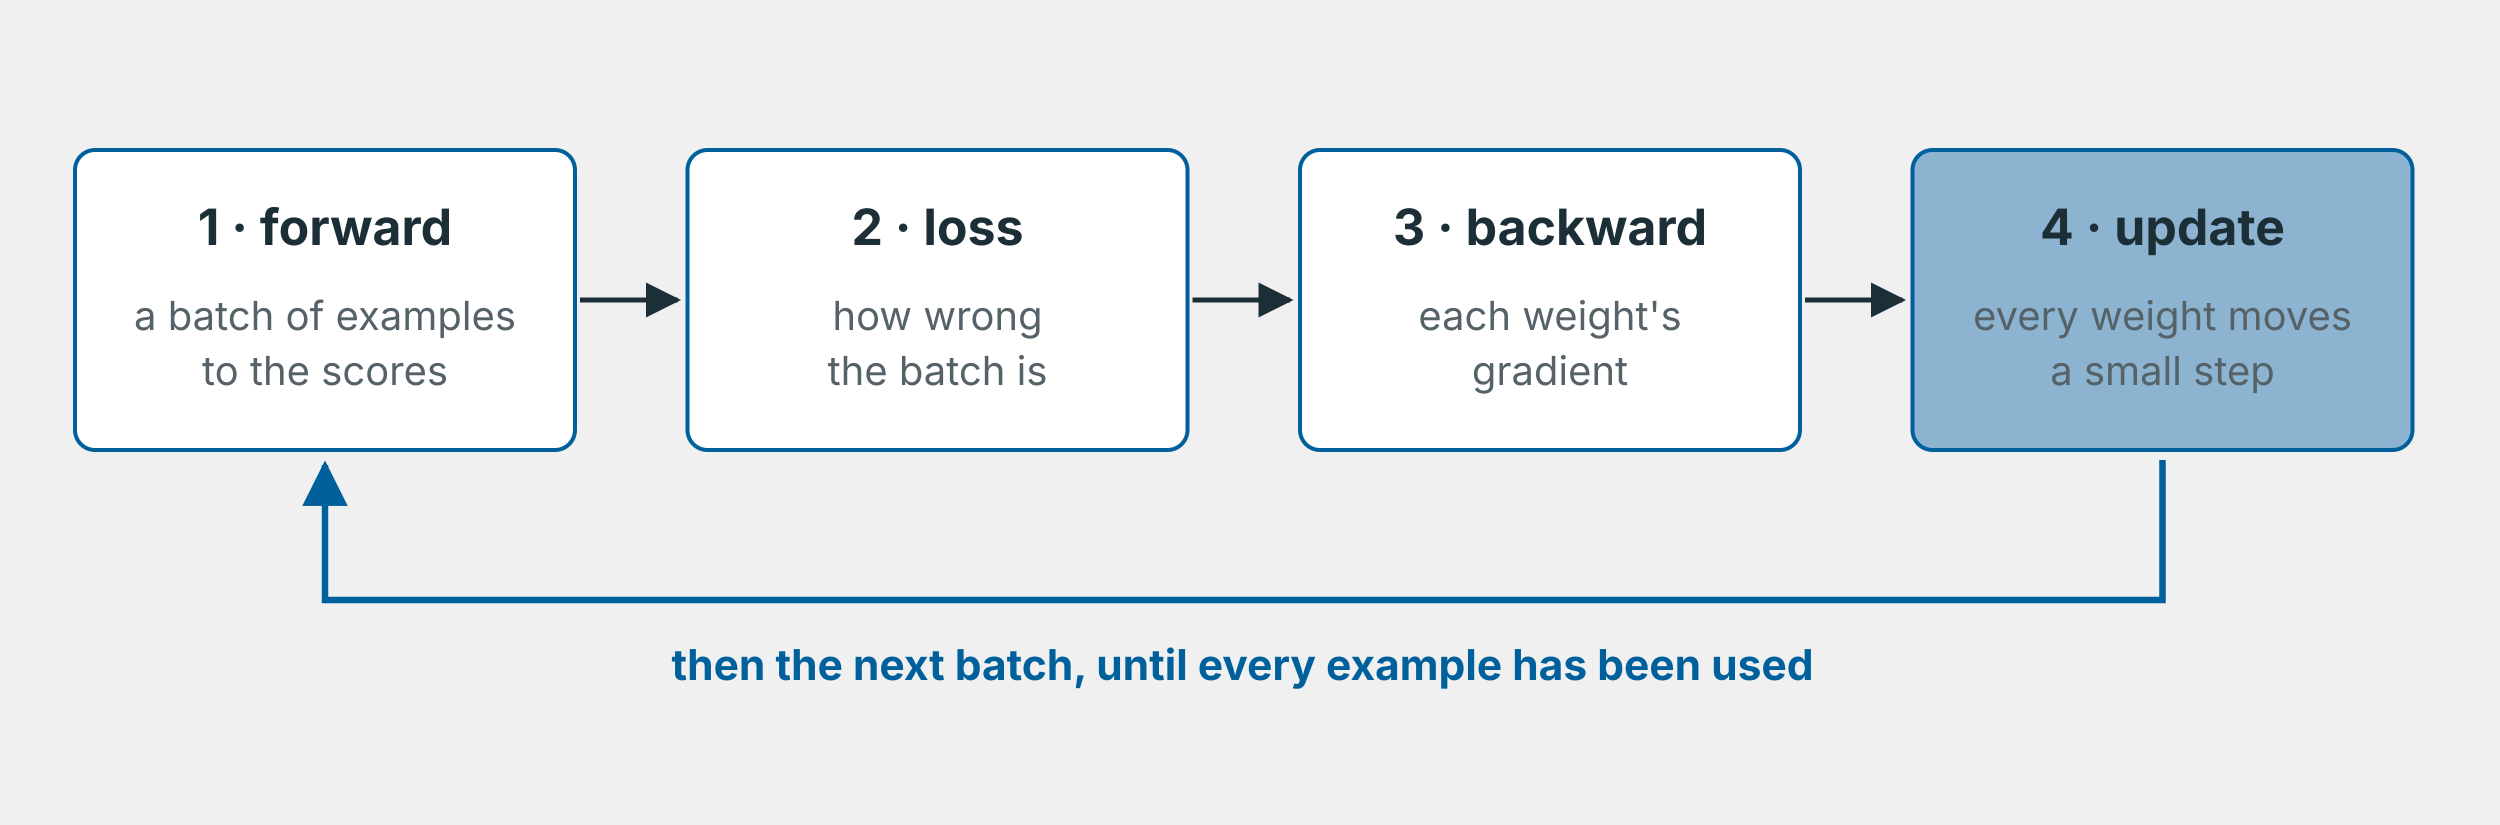
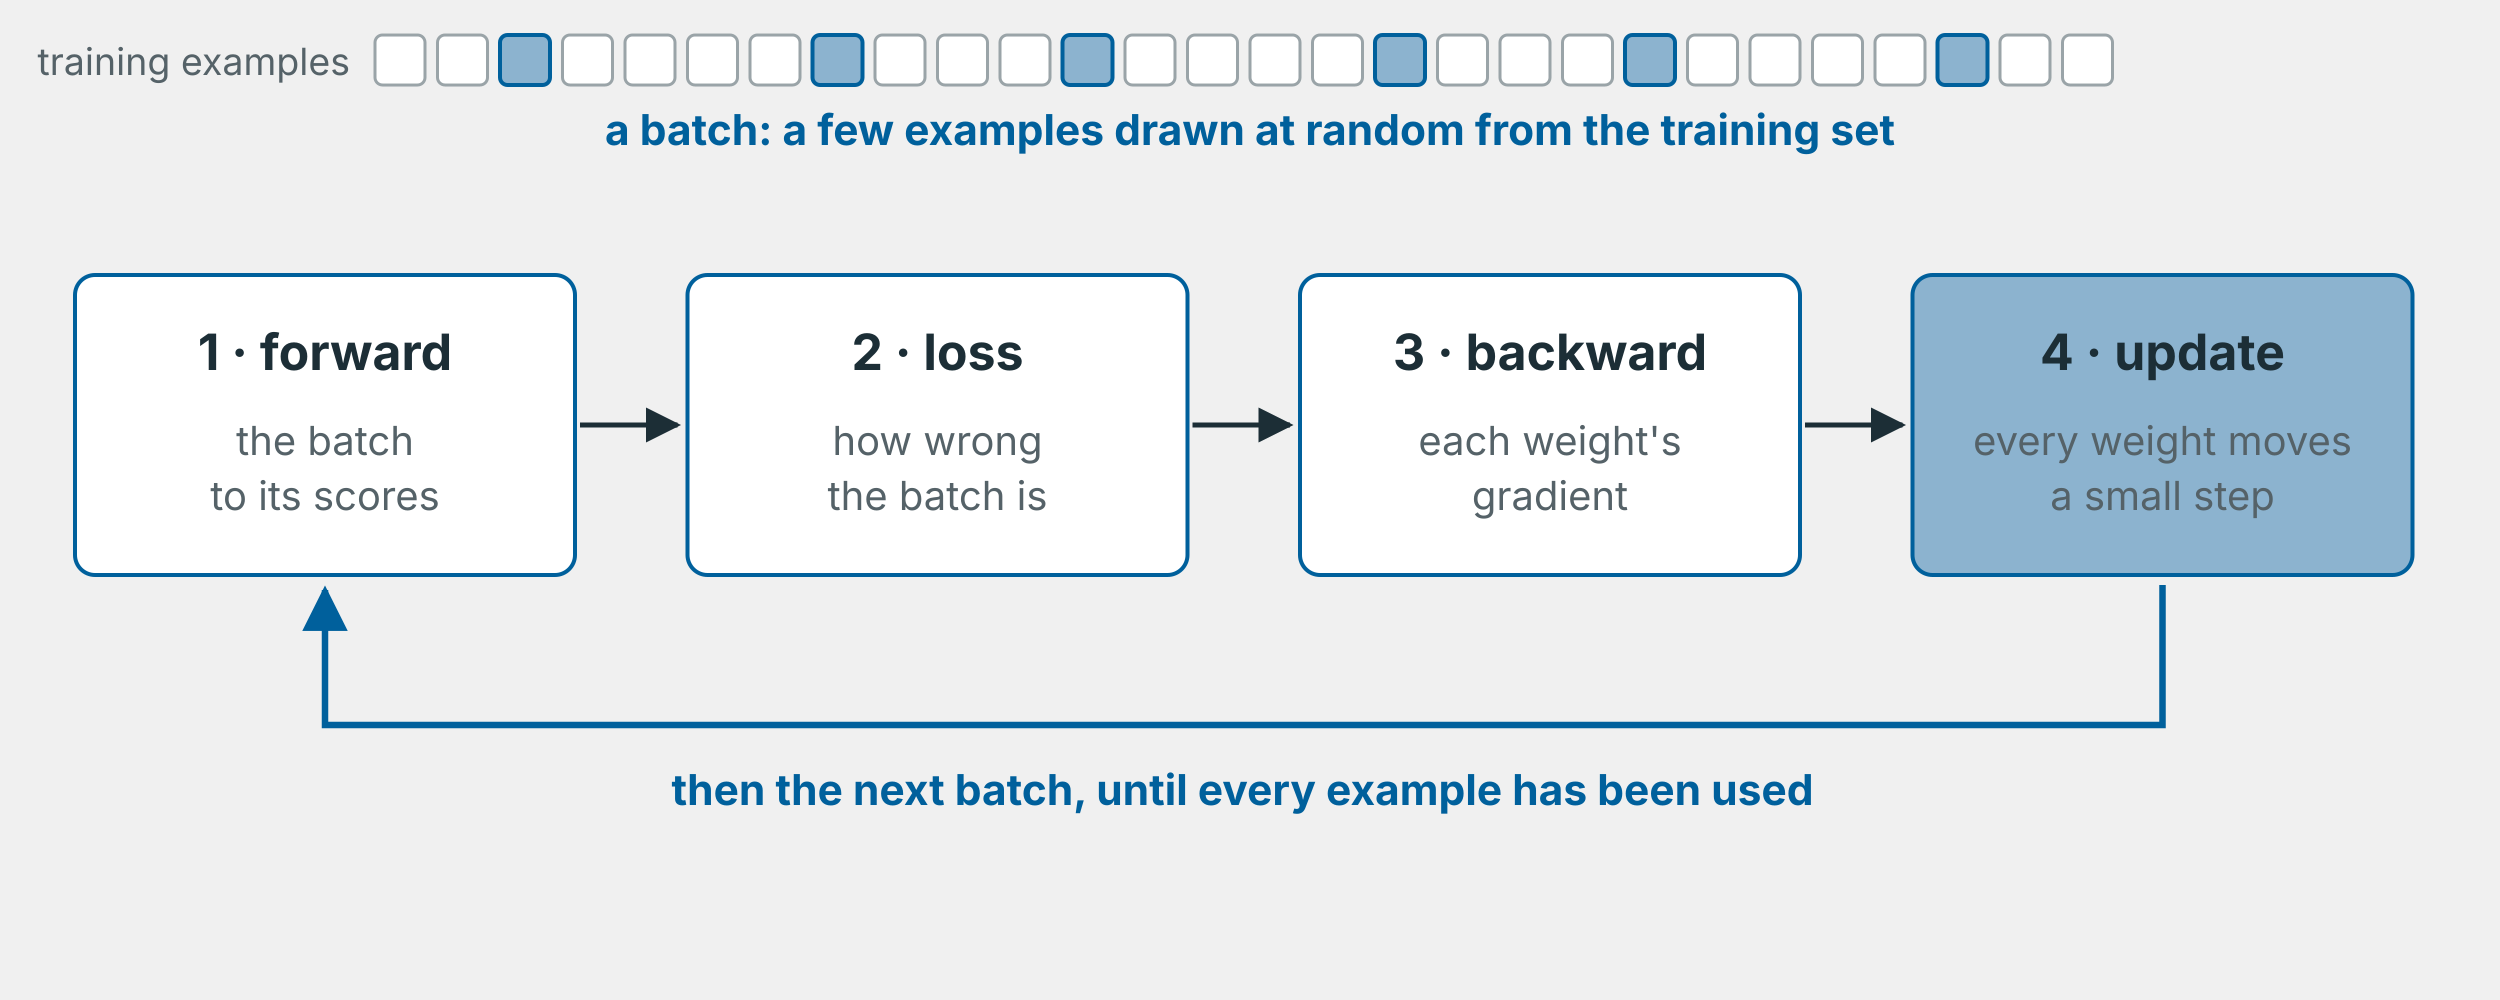
- <svg xmlns="http://www.w3.org/2000/svg" viewBox="0 0 1000 330" font-family="Inter, Arimo, Helvetica, sans-serif">
+ <svg xmlns="http://www.w3.org/2000/svg" viewBox="0 0 1000 400" font-family="Inter, Arimo, Helvetica, sans-serif">
  <defs>
    <marker id="ah" viewBox="0 0 10 10" refX="9" refY="5" markerWidth="7" markerHeight="7" orient="auto-start-reverse">
      <path d="M0,0 L10,5 L0,10 z" fill="#1c2e36" />
    </marker>
    <marker id="ahA" viewBox="0 0 10 10" refX="9" refY="5" markerWidth="7" markerHeight="7" orient="auto-start-reverse">
      <path class="accent-fill" d="M0,0 L10,5 L0,10 z" fill="#00609c" />
    </marker>
  </defs>
  <g data-step="1">
-     <rect class="accent-stroke" x="30" y="60" width="200" height="120" rx="8" fill="#ffffff" stroke="#00609c" stroke-width="1.6" />
-     <text x="130" y="98" font-size="20" font-weight="bold" text-anchor="middle" fill="#1c2e36">1 · forward</text>
-     <text x="130" y="132" font-size="16" font-weight="normal" text-anchor="middle" fill="#556268">a batch of examples</text>
-     <text x="130" y="154" font-size="16" font-weight="normal" text-anchor="middle" fill="#556268">to the scores</text>
+     <rect x="150" y="14" width="20" height="20" rx="3" fill="#ffffff" stroke="#9aa4a8" stroke-width="1.2" />
+     <rect x="175" y="14" width="20" height="20" rx="3" fill="#ffffff" stroke="#9aa4a8" stroke-width="1.2" />
+     <rect class="accent-a-light-fill accent-stroke" x="200" y="14" width="20" height="20" rx="3" fill="#8cb3cf" stroke="#00609c" stroke-width="1.6" />
+     <rect x="225" y="14" width="20" height="20" rx="3" fill="#ffffff" stroke="#9aa4a8" stroke-width="1.2" />
+     <rect x="250" y="14" width="20" height="20" rx="3" fill="#ffffff" stroke="#9aa4a8" stroke-width="1.2" />
+     <rect x="275" y="14" width="20" height="20" rx="3" fill="#ffffff" stroke="#9aa4a8" stroke-width="1.2" />
+     <rect x="300" y="14" width="20" height="20" rx="3" fill="#ffffff" stroke="#9aa4a8" stroke-width="1.2" />
+     <rect class="accent-a-light-fill accent-stroke" x="325" y="14" width="20" height="20" rx="3" fill="#8cb3cf" stroke="#00609c" stroke-width="1.6" />
+     <rect x="350" y="14" width="20" height="20" rx="3" fill="#ffffff" stroke="#9aa4a8" stroke-width="1.2" />
+     <rect x="375" y="14" width="20" height="20" rx="3" fill="#ffffff" stroke="#9aa4a8" stroke-width="1.2" />
+     <rect x="400" y="14" width="20" height="20" rx="3" fill="#ffffff" stroke="#9aa4a8" stroke-width="1.2" />
+     <rect class="accent-a-light-fill accent-stroke" x="425" y="14" width="20" height="20" rx="3" fill="#8cb3cf" stroke="#00609c" stroke-width="1.6" />
+     <rect x="450" y="14" width="20" height="20" rx="3" fill="#ffffff" stroke="#9aa4a8" stroke-width="1.2" />
+     <rect x="475" y="14" width="20" height="20" rx="3" fill="#ffffff" stroke="#9aa4a8" stroke-width="1.2" />
+     <rect x="500" y="14" width="20" height="20" rx="3" fill="#ffffff" stroke="#9aa4a8" stroke-width="1.2" />
+     <rect x="525" y="14" width="20" height="20" rx="3" fill="#ffffff" stroke="#9aa4a8" stroke-width="1.2" />
+     <rect class="accent-a-light-fill accent-stroke" x="550" y="14" width="20" height="20" rx="3" fill="#8cb3cf" stroke="#00609c" stroke-width="1.6" />
+     <rect x="575" y="14" width="20" height="20" rx="3" fill="#ffffff" stroke="#9aa4a8" stroke-width="1.2" />
+     <rect x="600" y="14" width="20" height="20" rx="3" fill="#ffffff" stroke="#9aa4a8" stroke-width="1.2" />
+     <rect x="625" y="14" width="20" height="20" rx="3" fill="#ffffff" stroke="#9aa4a8" stroke-width="1.2" />
+     <rect class="accent-a-light-fill accent-stroke" x="650" y="14" width="20" height="20" rx="3" fill="#8cb3cf" stroke="#00609c" stroke-width="1.6" />
+     <rect x="675" y="14" width="20" height="20" rx="3" fill="#ffffff" stroke="#9aa4a8" stroke-width="1.2" />
+     <rect x="700" y="14" width="20" height="20" rx="3" fill="#ffffff" stroke="#9aa4a8" stroke-width="1.2" />
+     <rect x="725" y="14" width="20" height="20" rx="3" fill="#ffffff" stroke="#9aa4a8" stroke-width="1.2" />
+     <rect x="750" y="14" width="20" height="20" rx="3" fill="#ffffff" stroke="#9aa4a8" stroke-width="1.2" />
+     <rect class="accent-a-light-fill accent-stroke" x="775" y="14" width="20" height="20" rx="3" fill="#8cb3cf" stroke="#00609c" stroke-width="1.6" />
+     <rect x="800" y="14" width="20" height="20" rx="3" fill="#ffffff" stroke="#9aa4a8" stroke-width="1.2" />
+     <rect x="825" y="14" width="20" height="20" rx="3" fill="#ffffff" stroke="#9aa4a8" stroke-width="1.2" />
+     <text x="140" y="30" font-size="15" font-weight="normal" text-anchor="end" fill="#556268">training examples</text>
+     <text class="accent-fill" x="500" y="58" font-size="17" font-weight="bold" text-anchor="middle" fill="#00609c">a batch: a few examples drawn at random from the training set</text>
  </g>
  <g data-step="2">
-     <line x1="232" y1="120" x2="271" y2="120" stroke="#1c2e36" stroke-width="2" marker-end="url(#ah)" />
-     <rect class="accent-stroke" x="275" y="60" width="200" height="120" rx="8" fill="#ffffff" stroke="#00609c" stroke-width="1.6" />
-     <text x="375" y="98" font-size="20" font-weight="bold" text-anchor="middle" fill="#1c2e36">2 · loss</text>
-     <text x="375" y="132" font-size="16" font-weight="normal" text-anchor="middle" fill="#556268">how wrong</text>
-     <text x="375" y="154" font-size="16" font-weight="normal" text-anchor="middle" fill="#556268">the batch is</text>
+     <rect class="accent-stroke" x="30" y="110" width="200" height="120" rx="8" fill="#ffffff" stroke="#00609c" stroke-width="1.6" />
+     <text x="130" y="148" font-size="20" font-weight="bold" text-anchor="middle" fill="#1c2e36">1 · forward</text>
+     <text x="130" y="182" font-size="16" font-weight="normal" text-anchor="middle" fill="#556268">the batch</text>
+     <text x="130" y="204" font-size="16" font-weight="normal" text-anchor="middle" fill="#556268">to its scores</text>
  </g>
  <g data-step="3">
-     <line x1="477" y1="120" x2="516" y2="120" stroke="#1c2e36" stroke-width="2" marker-end="url(#ah)" />
-     <rect class="accent-stroke" x="520" y="60" width="200" height="120" rx="8" fill="#ffffff" stroke="#00609c" stroke-width="1.6" />
-     <text x="620" y="98" font-size="20" font-weight="bold" text-anchor="middle" fill="#1c2e36">3 · backward</text>
-     <text x="620" y="132" font-size="16" font-weight="normal" text-anchor="middle" fill="#556268">each weight's</text>
-     <text x="620" y="154" font-size="16" font-weight="normal" text-anchor="middle" fill="#556268">gradient</text>
+     <line x1="232" y1="170" x2="271" y2="170" stroke="#1c2e36" stroke-width="2" marker-end="url(#ah)" />
+     <rect class="accent-stroke" x="275" y="110" width="200" height="120" rx="8" fill="#ffffff" stroke="#00609c" stroke-width="1.6" />
+     <text x="375" y="148" font-size="20" font-weight="bold" text-anchor="middle" fill="#1c2e36">2 · loss</text>
+     <text x="375" y="182" font-size="16" font-weight="normal" text-anchor="middle" fill="#556268">how wrong</text>
+     <text x="375" y="204" font-size="16" font-weight="normal" text-anchor="middle" fill="#556268">the batch is</text>
  </g>
  <g data-step="4">
-     <line x1="722" y1="120" x2="761" y2="120" stroke="#1c2e36" stroke-width="2" marker-end="url(#ah)" />
-     <rect class="accent-a-light-fill accent-stroke" x="765" y="60" width="200" height="120" rx="8" fill="#8cb3cf" stroke="#00609c" stroke-width="1.6" />
-     <text x="865" y="98" font-size="20" font-weight="bold" text-anchor="middle" fill="#1c2e36">4 · update</text>
-     <text x="865" y="132" font-size="16" font-weight="normal" text-anchor="middle" fill="#556268">every weight moves</text>
-     <text x="865" y="154" font-size="16" font-weight="normal" text-anchor="middle" fill="#556268">a small step</text>
+     <line x1="477" y1="170" x2="516" y2="170" stroke="#1c2e36" stroke-width="2" marker-end="url(#ah)" />
+     <rect class="accent-stroke" x="520" y="110" width="200" height="120" rx="8" fill="#ffffff" stroke="#00609c" stroke-width="1.6" />
+     <text x="620" y="148" font-size="20" font-weight="bold" text-anchor="middle" fill="#1c2e36">3 · backward</text>
+     <text x="620" y="182" font-size="16" font-weight="normal" text-anchor="middle" fill="#556268">each weight's</text>
+     <text x="620" y="204" font-size="16" font-weight="normal" text-anchor="middle" fill="#556268">gradient</text>
  </g>
  <g data-step="5">
-     <path class="accent-stroke" d="M 865 184 L 865 240 L 130 240 L 130 186" fill="none" stroke="#00609c" stroke-width="2.6" marker-end="url(#ahA)" />
-     <text class="accent-fill" x="497" y="272" font-size="17" font-weight="bold" text-anchor="middle" fill="#00609c">then the next batch, until every example has been used</text>
+     <line x1="722" y1="170" x2="761" y2="170" stroke="#1c2e36" stroke-width="2" marker-end="url(#ah)" />
+     <rect class="accent-a-light-fill accent-stroke" x="765" y="110" width="200" height="120" rx="8" fill="#8cb3cf" stroke="#00609c" stroke-width="1.6" />
+     <text x="865" y="148" font-size="20" font-weight="bold" text-anchor="middle" fill="#1c2e36">4 · update</text>
+     <text x="865" y="182" font-size="16" font-weight="normal" text-anchor="middle" fill="#556268">every weight moves</text>
+     <text x="865" y="204" font-size="16" font-weight="normal" text-anchor="middle" fill="#556268">a small step</text>
+   </g>
+   <g data-step="6">
+     <path class="accent-stroke" d="M 865 234 L 865 290 L 130 290 L 130 236" fill="none" stroke="#00609c" stroke-width="2.6" marker-end="url(#ahA)" />
+     <text class="accent-fill" x="497" y="322" font-size="17" font-weight="bold" text-anchor="middle" fill="#00609c">then the next batch, until every example has been used</text>
  </g>
</svg>
